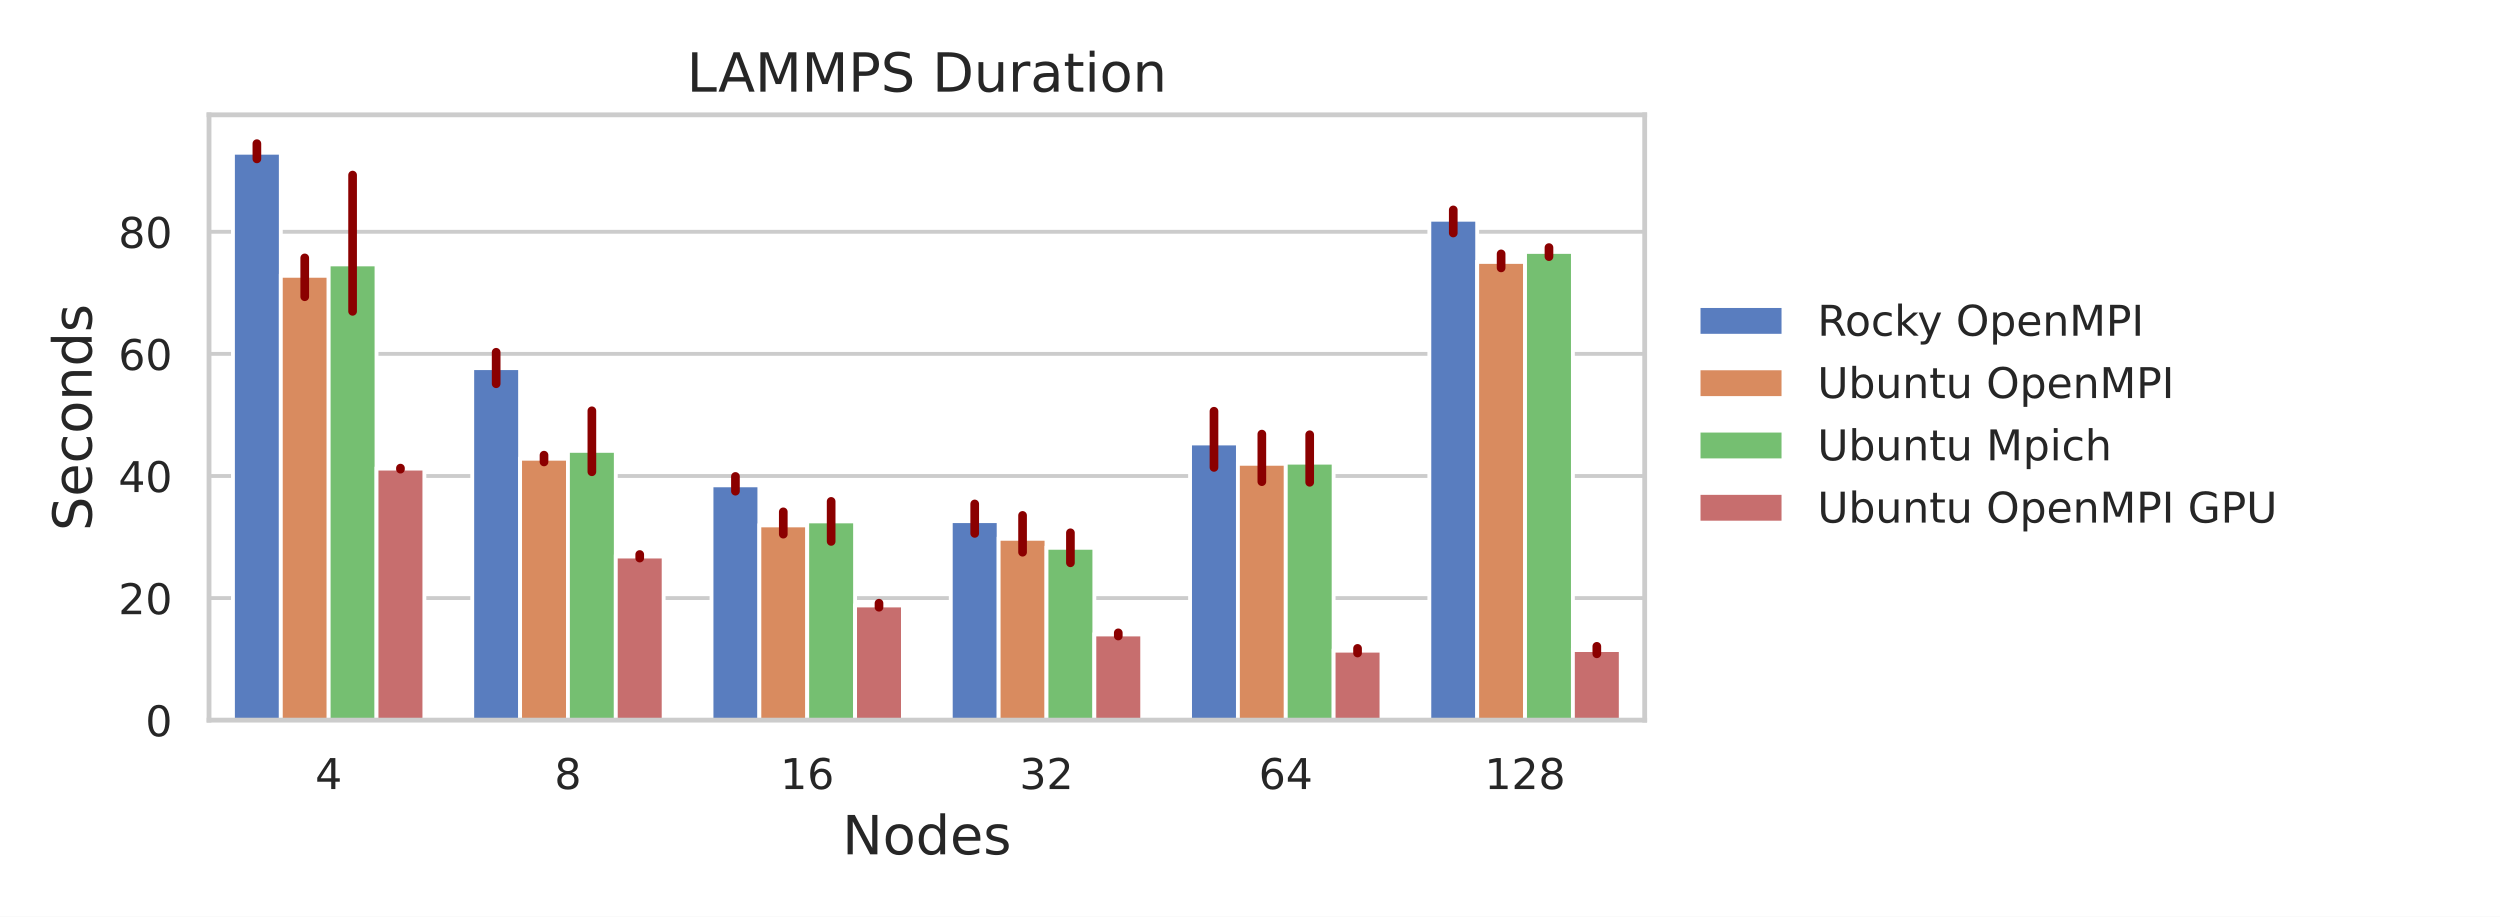
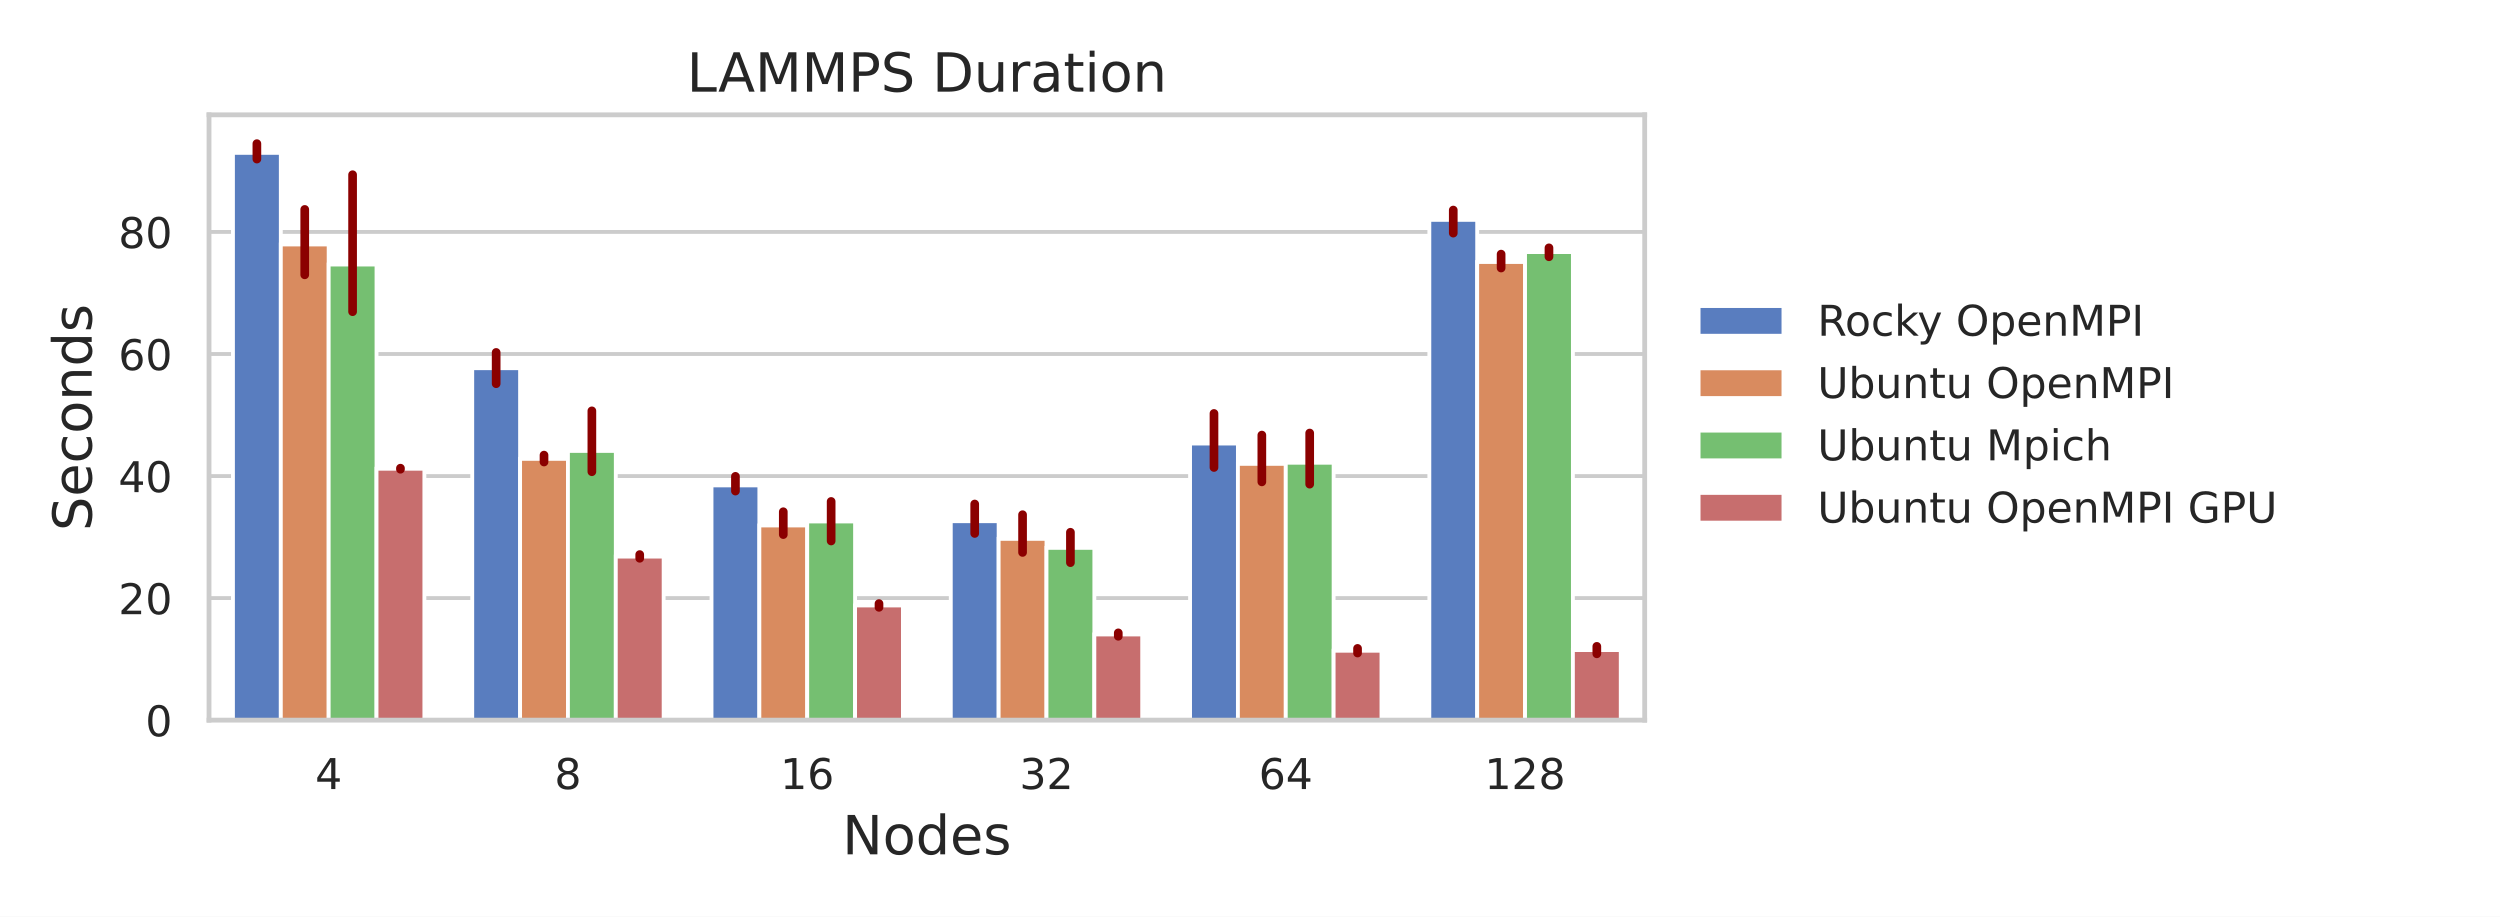
<svg xmlns="http://www.w3.org/2000/svg" xmlns:xlink="http://www.w3.org/1999/xlink" width="648pt" height="237.6pt" viewBox="0 0 648 237.6" version="1.1">
  <defs>
    <style type="text/css">*{stroke-linejoin: round; stroke-linecap: butt}</style>
  </defs>
  <g id="figure_1">
    <g id="patch_1">
      <path d="M 0 237.6  L 648 237.6  L 648 0  L 0 0  z " style="fill: #ffffff" />
    </g>
    <g id="axes_1">
      <g id="patch_2">
        <path d="M 54.18 186.66  L 426.301 186.66  L 426.301 29.76  L 54.18 29.76  z " style="fill: #ffffff" />
      </g>
      <g id="matplotlib.axis_1">
        <g id="xtick_1">
          <g id="text_1">
            <g style="fill: #262626" transform="translate(81.69073 204.5183) scale(0.11 -0.11)">
              <defs>
                <path id="DejaVuSans-34" d="M 2419 4116  L 825 1625  L 2419 1625  L 2419 4116  z M 2253 4666  L 3047 4666  L 3047 1625  L 3713 1625  L 3713 1100  L 3047 1100  L 3047 0  L 2419 0  L 2419 1100  L 313 1100  L 313 1709  L 2253 4666  z " transform="scale(0.015625)" />
              </defs>
              <use xlink:href="#DejaVuSans-34" />
            </g>
          </g>
        </g>
        <g id="xtick_2">
          <g id="text_2">
            <g style="fill: #262626" transform="translate(143.7109 204.5183) scale(0.11 -0.11)">
              <defs>
                <path id="DejaVuSans-38" d="M 2034 2216  Q 1584 2216 1326 1975  Q 1069 1734 1069 1313  Q 1069 891 1326 650  Q 1584 409 2034 409  Q 2484 409 2743 651  Q 3003 894 3003 1313  Q 3003 1734 2745 1975  Q 2488 2216 2034 2216  z M 1403 2484  Q 997 2584 770 2862  Q 544 3141 544 3541  Q 544 4100 942 4425  Q 1341 4750 2034 4750  Q 2731 4750 3128 4425  Q 3525 4100 3525 3541  Q 3525 3141 3298 2862  Q 3072 2584 2669 2484  Q 3125 2378 3379 2068  Q 3634 1759 3634 1313  Q 3634 634 3220 271  Q 2806 -91 2034 -91  Q 1263 -91 848 271  Q 434 634 434 1313  Q 434 1759 690 2068  Q 947 2378 1403 2484  z M 1172 3481  Q 1172 3119 1398 2916  Q 1625 2713 2034 2713  Q 2441 2713 2670 2916  Q 2900 3119 2900 3481  Q 2900 3844 2670 4047  Q 2441 4250 2034 4250  Q 1625 4250 1398 4047  Q 1172 3844 1172 3481  z " transform="scale(0.015625)" />
              </defs>
              <use xlink:href="#DejaVuSans-38" />
            </g>
          </g>
        </g>
        <g id="xtick_3">
          <g id="text_3">
            <g style="fill: #262626" transform="translate(202.2318 204.5183) scale(0.11 -0.11)">
              <defs>
                <path id="DejaVuSans-31" d="M 794 531  L 1825 531  L 1825 4091  L 703 3866  L 703 4441  L 1819 4666  L 2450 4666  L 2450 531  L 3481 531  L 3481 0  L 794 0  L 794 531  z " transform="scale(0.015625)" />
                <path id="DejaVuSans-36" d="M 2113 2584  Q 1688 2584 1439 2293  Q 1191 2003 1191 1497  Q 1191 994 1439 701  Q 1688 409 2113 409  Q 2538 409 2786 701  Q 3034 994 3034 1497  Q 3034 2003 2786 2293  Q 2538 2584 2113 2584  z M 3366 4563  L 3366 3988  Q 3128 4100 2886 4159  Q 2644 4219 2406 4219  Q 1781 4219 1451 3797  Q 1122 3375 1075 2522  Q 1259 2794 1537 2939  Q 1816 3084 2150 3084  Q 2853 3084 3261 2657  Q 3669 2231 3669 1497  Q 3669 778 3244 343  Q 2819 -91 2113 -91  Q 1303 -91 875 529  Q 447 1150 447 2328  Q 447 3434 972 4092  Q 1497 4750 2381 4750  Q 2619 4750 2861 4703  Q 3103 4656 3366 4563  z " transform="scale(0.015625)" />
              </defs>
              <use xlink:href="#DejaVuSans-31" />
              <use xlink:href="#DejaVuSans-36" x="63.623" />
            </g>
          </g>
        </g>
        <g id="xtick_4">
          <g id="text_4">
            <g style="fill: #262626" transform="translate(264.252 204.5183) scale(0.11 -0.11)">
              <defs>
                <path id="DejaVuSans-33" d="M 2597 2516  Q 3050 2419 3304 2112  Q 3559 1806 3559 1356  Q 3559 666 3084 287  Q 2609 -91 1734 -91  Q 1441 -91 1130 -33  Q 819 25 488 141  L 488 750  Q 750 597 1062 519  Q 1375 441 1716 441  Q 2309 441 2620 675  Q 2931 909 2931 1356  Q 2931 1769 2642 2001  Q 2353 2234 1838 2234  L 1294 2234  L 1294 2753  L 1863 2753  Q 2328 2753 2575 2939  Q 2822 3125 2822 3475  Q 2822 3834 2567 4026  Q 2313 4219 1838 4219  Q 1578 4219 1281 4162  Q 984 4106 628 3988  L 628 4550  Q 988 4650 1302 4700  Q 1616 4750 1894 4750  Q 2613 4750 3031 4423  Q 3450 4097 3450 3541  Q 3450 3153 3228 2886  Q 3006 2619 2597 2516  z " transform="scale(0.015625)" />
                <path id="DejaVuSans-32" d="M 1228 531  L 3431 531  L 3431 0  L 469 0  L 469 531  Q 828 903 1448 1529  Q 2069 2156 2228 2338  Q 2531 2678 2651 2914  Q 2772 3150 2772 3378  Q 2772 3750 2511 3984  Q 2250 4219 1831 4219  Q 1534 4219 1204 4116  Q 875 4013 500 3803  L 500 4441  Q 881 4594 1212 4672  Q 1544 4750 1819 4750  Q 2544 4750 2975 4387  Q 3406 4025 3406 3419  Q 3406 3131 3298 2873  Q 3191 2616 2906 2266  Q 2828 2175 2409 1742  Q 1991 1309 1228 531  z " transform="scale(0.015625)" />
              </defs>
              <use xlink:href="#DejaVuSans-33" />
              <use xlink:href="#DejaVuSans-32" x="63.623" />
            </g>
          </g>
        </g>
        <g id="xtick_5">
          <g id="text_5">
            <g style="fill: #262626" transform="translate(326.2722 204.5183) scale(0.11 -0.11)">
              <use xlink:href="#DejaVuSans-36" />
              <use xlink:href="#DejaVuSans-34" x="63.623" />
            </g>
          </g>
        </g>
        <g id="xtick_6">
          <g id="text_6">
            <g style="fill: #262626" transform="translate(384.793 204.5183) scale(0.11 -0.11)">
              <use xlink:href="#DejaVuSans-31" />
              <use xlink:href="#DejaVuSans-32" x="63.623" />
              <use xlink:href="#DejaVuSans-38" x="127.246" />
            </g>
          </g>
        </g>
        <g id="text_7">
          <g style="fill: #262626" transform="translate(218.3229 221.4437) scale(0.14 -0.14)">
            <defs>
              <path id="DejaVuSans-4e" d="M 628 4666  L 1478 4666  L 3547 763  L 3547 4666  L 4159 4666  L 4159 0  L 3309 0  L 1241 3903  L 1241 0  L 628 0  L 628 4666  z " transform="scale(0.015625)" />
              <path id="DejaVuSans-6f" d="M 1959 3097  Q 1497 3097 1228 2736  Q 959 2375 959 1747  Q 959 1119 1226 758  Q 1494 397 1959 397  Q 2419 397 2687 759  Q 2956 1122 2956 1747  Q 2956 2369 2687 2733  Q 2419 3097 1959 3097  z M 1959 3584  Q 2709 3584 3137 3096  Q 3566 2609 3566 1747  Q 3566 888 3137 398  Q 2709 -91 1959 -91  Q 1206 -91 779 398  Q 353 888 353 1747  Q 353 2609 779 3096  Q 1206 3584 1959 3584  z " transform="scale(0.015625)" />
              <path id="DejaVuSans-64" d="M 2906 2969  L 2906 4863  L 3481 4863  L 3481 0  L 2906 0  L 2906 525  Q 2725 213 2448 61  Q 2172 -91 1784 -91  Q 1150 -91 751 415  Q 353 922 353 1747  Q 353 2572 751 3078  Q 1150 3584 1784 3584  Q 2172 3584 2448 3432  Q 2725 3281 2906 2969  z M 947 1747  Q 947 1113 1208 752  Q 1469 391 1925 391  Q 2381 391 2643 752  Q 2906 1113 2906 1747  Q 2906 2381 2643 2742  Q 2381 3103 1925 3103  Q 1469 3103 1208 2742  Q 947 2381 947 1747  z " transform="scale(0.015625)" />
              <path id="DejaVuSans-65" d="M 3597 1894  L 3597 1613  L 953 1613  Q 991 1019 1311 708  Q 1631 397 2203 397  Q 2534 397 2845 478  Q 3156 559 3463 722  L 3463 178  Q 3153 47 2828 -22  Q 2503 -91 2169 -91  Q 1331 -91 842 396  Q 353 884 353 1716  Q 353 2575 817 3079  Q 1281 3584 2069 3584  Q 2775 3584 3186 3129  Q 3597 2675 3597 1894  z M 3022 2063  Q 3016 2534 2758 2815  Q 2500 3097 2075 3097  Q 1594 3097 1305 2825  Q 1016 2553 972 2059  L 3022 2063  z " transform="scale(0.015625)" />
              <path id="DejaVuSans-73" d="M 2834 3397  L 2834 2853  Q 2591 2978 2328 3040  Q 2066 3103 1784 3103  Q 1356 3103 1142 2972  Q 928 2841 928 2578  Q 928 2378 1081 2264  Q 1234 2150 1697 2047  L 1894 2003  Q 2506 1872 2764 1633  Q 3022 1394 3022 966  Q 3022 478 2636 193  Q 2250 -91 1575 -91  Q 1294 -91 989 -36  Q 684 19 347 128  L 347 722  Q 666 556 975 473  Q 1284 391 1588 391  Q 1994 391 2212 530  Q 2431 669 2431 922  Q 2431 1156 2273 1281  Q 2116 1406 1581 1522  L 1381 1569  Q 847 1681 609 1914  Q 372 2147 372 2553  Q 372 3047 722 3315  Q 1072 3584 1716 3584  Q 2034 3584 2315 3537  Q 2597 3491 2834 3397  z " transform="scale(0.015625)" />
            </defs>
            <use xlink:href="#DejaVuSans-4e" />
            <use xlink:href="#DejaVuSans-6f" x="74.805" />
            <use xlink:href="#DejaVuSans-64" x="135.986" />
            <use xlink:href="#DejaVuSans-65" x="199.463" />
            <use xlink:href="#DejaVuSans-73" x="260.986" />
          </g>
        </g>
      </g>
      <g id="matplotlib.axis_2">
        <g id="ytick_1">
          <g id="line2d_1">
-             <path d="M 54.18 186.66  L 426.301 186.66  " clip-path="url(#p7a25e8b8ae)" style="fill: none; stroke: #cccccc; stroke-linecap: round" />
+             <path d="M 54.18 186.66  L 426.301 186.66  " clip-path="url(#p675cee73eb)" style="fill: none; stroke: #cccccc; stroke-linecap: round" />
          </g>
          <g id="text_8">
            <g style="fill: #262626" transform="translate(37.68125 190.8391) scale(0.11 -0.11)">
              <defs>
                <path id="DejaVuSans-30" d="M 2034 4250  Q 1547 4250 1301 3770  Q 1056 3291 1056 2328  Q 1056 1369 1301 889  Q 1547 409 2034 409  Q 2525 409 2770 889  Q 3016 1369 3016 2328  Q 3016 3291 2770 3770  Q 2525 4250 2034 4250  z M 2034 4750  Q 2819 4750 3233 4129  Q 3647 3509 3647 2328  Q 3647 1150 3233 529  Q 2819 -91 2034 -91  Q 1250 -91 836 529  Q 422 1150 422 2328  Q 422 3509 836 4129  Q 1250 4750 2034 4750  z " transform="scale(0.015625)" />
              </defs>
              <use xlink:href="#DejaVuSans-30" />
            </g>
          </g>
        </g>
        <g id="ytick_2">
          <g id="line2d_2">
-             <path d="M 54.18 155.016  L 426.301 155.016  " clip-path="url(#p7a25e8b8ae)" style="fill: none; stroke: #cccccc; stroke-linecap: round" />
+             <path d="M 54.18 155.025  L 426.301 155.025  " clip-path="url(#p675cee73eb)" style="fill: none; stroke: #cccccc; stroke-linecap: round" />
          </g>
          <g id="text_9">
-             <g style="fill: #262626" transform="translate(30.6825 159.195) scale(0.11 -0.11)">
+             <g style="fill: #262626" transform="translate(30.6825 159.2038) scale(0.11 -0.11)">
              <use xlink:href="#DejaVuSans-32" />
              <use xlink:href="#DejaVuSans-30" x="63.623" />
            </g>
          </g>
        </g>
        <g id="ytick_3">
          <g id="line2d_3">
-             <path d="M 54.18 123.372  L 426.301 123.372  " clip-path="url(#p7a25e8b8ae)" style="fill: none; stroke: #cccccc; stroke-linecap: round" />
+             <path d="M 54.18 123.389  L 426.301 123.389  " clip-path="url(#p675cee73eb)" style="fill: none; stroke: #cccccc; stroke-linecap: round" />
          </g>
          <g id="text_10">
-             <g style="fill: #262626" transform="translate(30.6825 127.5509) scale(0.11 -0.11)">
+             <g style="fill: #262626" transform="translate(30.6825 127.5685) scale(0.11 -0.11)">
              <use xlink:href="#DejaVuSans-34" />
              <use xlink:href="#DejaVuSans-30" x="63.623" />
            </g>
          </g>
        </g>
        <g id="ytick_4">
          <g id="line2d_4">
-             <path d="M 54.18 91.728  L 426.301 91.728  " clip-path="url(#p7a25e8b8ae)" style="fill: none; stroke: #cccccc; stroke-linecap: round" />
+             <path d="M 54.18 91.754  L 426.301 91.754  " clip-path="url(#p675cee73eb)" style="fill: none; stroke: #cccccc; stroke-linecap: round" />
          </g>
          <g id="text_11">
-             <g style="fill: #262626" transform="translate(30.6825 95.90675) scale(0.11 -0.11)">
+             <g style="fill: #262626" transform="translate(30.6825 95.93321) scale(0.11 -0.11)">
              <use xlink:href="#DejaVuSans-36" />
              <use xlink:href="#DejaVuSans-30" x="63.623" />
            </g>
          </g>
        </g>
        <g id="ytick_5">
          <g id="line2d_5">
-             <path d="M 54.18 60.083  L 426.301 60.083  " clip-path="url(#p7a25e8b8ae)" style="fill: none; stroke: #cccccc; stroke-linecap: round" />
+             <path d="M 54.18 60.119  L 426.301 60.119  " clip-path="url(#p675cee73eb)" style="fill: none; stroke: #cccccc; stroke-linecap: round" />
          </g>
          <g id="text_12">
-             <g style="fill: #262626" transform="translate(30.6825 64.26262) scale(0.11 -0.11)">
+             <g style="fill: #262626" transform="translate(30.6825 64.2979) scale(0.11 -0.11)">
              <use xlink:href="#DejaVuSans-38" />
              <use xlink:href="#DejaVuSans-30" x="63.623" />
            </g>
          </g>
        </g>
        <g id="text_13">
          <g style="fill: #262626" transform="translate(23.77094 137.6198) rotate(-90) scale(0.14 -0.14)">
            <defs>
              <path id="DejaVuSans-53" d="M 3425 4513  L 3425 3897  Q 3066 4069 2747 4153  Q 2428 4238 2131 4238  Q 1616 4238 1336 4038  Q 1056 3838 1056 3469  Q 1056 3159 1242 3001  Q 1428 2844 1947 2747  L 2328 2669  Q 3034 2534 3370 2195  Q 3706 1856 3706 1288  Q 3706 609 3251 259  Q 2797 -91 1919 -91  Q 1588 -91 1214 -16  Q 841 59 441 206  L 441 856  Q 825 641 1194 531  Q 1563 422 1919 422  Q 2459 422 2753 634  Q 3047 847 3047 1241  Q 3047 1584 2836 1778  Q 2625 1972 2144 2069  L 1759 2144  Q 1053 2284 737 2584  Q 422 2884 422 3419  Q 422 4038 858 4394  Q 1294 4750 2059 4750  Q 2388 4750 2728 4690  Q 3069 4631 3425 4513  z " transform="scale(0.015625)" />
              <path id="DejaVuSans-63" d="M 3122 3366  L 3122 2828  Q 2878 2963 2633 3030  Q 2388 3097 2138 3097  Q 1578 3097 1268 2742  Q 959 2388 959 1747  Q 959 1106 1268 751  Q 1578 397 2138 397  Q 2388 397 2633 464  Q 2878 531 3122 666  L 3122 134  Q 2881 22 2623 -34  Q 2366 -91 2075 -91  Q 1284 -91 818 406  Q 353 903 353 1747  Q 353 2603 823 3093  Q 1294 3584 2113 3584  Q 2378 3584 2631 3529  Q 2884 3475 3122 3366  z " transform="scale(0.015625)" />
              <path id="DejaVuSans-6e" d="M 3513 2113  L 3513 0  L 2938 0  L 2938 2094  Q 2938 2591 2744 2837  Q 2550 3084 2163 3084  Q 1697 3084 1428 2787  Q 1159 2491 1159 1978  L 1159 0  L 581 0  L 581 3500  L 1159 3500  L 1159 2956  Q 1366 3272 1645 3428  Q 1925 3584 2291 3584  Q 2894 3584 3203 3211  Q 3513 2838 3513 2113  z " transform="scale(0.015625)" />
            </defs>
            <use xlink:href="#DejaVuSans-53" />
            <use xlink:href="#DejaVuSans-65" x="63.477" />
            <use xlink:href="#DejaVuSans-63" x="125" />
            <use xlink:href="#DejaVuSans-6f" x="179.98" />
            <use xlink:href="#DejaVuSans-6e" x="241.162" />
            <use xlink:href="#DejaVuSans-64" x="304.541" />
            <use xlink:href="#DejaVuSans-73" x="368.018" />
          </g>
        </g>
      </g>
      <g id="patch_3">
-         <path d="M 60.382 186.66  L 72.786 186.66  L 72.786 39.591  L 60.382 39.591  z " clip-path="url(#p7a25e8b8ae)" style="fill: #597dbf; stroke: #ffffff; stroke-linejoin: miter" />
+         <path d="M 60.382 186.66  L 72.786 186.66  L 72.786 39.632  L 60.382 39.632  z " clip-path="url(#p675cee73eb)" style="fill: #597dbf; stroke: #ffffff; stroke-linejoin: miter" />
      </g>
      <g id="patch_4">
-         <path d="M 122.402 186.66  L 134.806 186.66  L 134.806 95.413  L 122.402 95.413  z " clip-path="url(#p7a25e8b8ae)" style="fill: #597dbf; stroke: #ffffff; stroke-linejoin: miter" />
+         <path d="M 122.402 186.66  L 134.806 186.66  L 134.806 95.439  L 122.402 95.439  z " clip-path="url(#p675cee73eb)" style="fill: #597dbf; stroke: #ffffff; stroke-linejoin: miter" />
      </g>
      <g id="patch_5">
-         <path d="M 184.422 186.66  L 196.826 186.66  L 196.826 125.793  L 184.422 125.793  z " clip-path="url(#p7a25e8b8ae)" style="fill: #597dbf; stroke: #ffffff; stroke-linejoin: miter" />
+         <path d="M 184.422 186.66  L 196.826 186.66  L 196.826 125.81  L 184.422 125.81  z " clip-path="url(#p675cee73eb)" style="fill: #597dbf; stroke: #ffffff; stroke-linejoin: miter" />
      </g>
      <g id="patch_6">
-         <path d="M 246.443 186.66  L 258.847 186.66  L 258.847 135.083  L 246.443 135.083  z " clip-path="url(#p7a25e8b8ae)" style="fill: #597dbf; stroke: #ffffff; stroke-linejoin: miter" />
+         <path d="M 246.443 186.66  L 258.847 186.66  L 258.847 135.097  L 246.443 135.097  z " clip-path="url(#p675cee73eb)" style="fill: #597dbf; stroke: #ffffff; stroke-linejoin: miter" />
      </g>
      <g id="patch_7">
-         <path d="M 308.463 186.66  L 320.867 186.66  L 320.867 114.948  L 308.463 114.948  z " clip-path="url(#p7a25e8b8ae)" style="fill: #597dbf; stroke: #ffffff; stroke-linejoin: miter" />
+         <path d="M 308.463 186.66  L 320.867 186.66  L 320.867 114.968  L 308.463 114.968  z " clip-path="url(#p675cee73eb)" style="fill: #597dbf; stroke: #ffffff; stroke-linejoin: miter" />
      </g>
      <g id="patch_8">
-         <path d="M 370.483 186.66  L 382.887 186.66  L 382.887 56.956  L 370.483 56.956  z " clip-path="url(#p7a25e8b8ae)" style="fill: #597dbf; stroke: #ffffff; stroke-linejoin: miter" />
+         <path d="M 370.483 186.66  L 382.887 186.66  L 382.887 56.993  L 370.483 56.993  z " clip-path="url(#p675cee73eb)" style="fill: #597dbf; stroke: #ffffff; stroke-linejoin: miter" />
      </g>
      <g id="patch_9">
-         <path d="M 72.786 186.66  L 85.19 186.66  L 85.19 71.497  L 72.786 71.497  z " clip-path="url(#p7a25e8b8ae)" style="fill: #d98b5f; stroke: #ffffff; stroke-linejoin: miter" />
+         <path d="M 72.786 186.66  L 85.19 186.66  L 85.19 63.366  L 72.786 63.366  z " clip-path="url(#p675cee73eb)" style="fill: #d98b5f; stroke: #ffffff; stroke-linejoin: miter" />
      </g>
      <g id="patch_10">
-         <path d="M 134.806 186.66  L 147.21 186.66  L 147.21 118.912  L 134.806 118.912  z " clip-path="url(#p7a25e8b8ae)" style="fill: #d98b5f; stroke: #ffffff; stroke-linejoin: miter" />
+         <path d="M 134.806 186.66  L 147.21 186.66  L 147.21 118.931  L 134.806 118.931  z " clip-path="url(#p675cee73eb)" style="fill: #d98b5f; stroke: #ffffff; stroke-linejoin: miter" />
      </g>
      <g id="patch_11">
-         <path d="M 196.826 186.66  L 209.231 186.66  L 209.231 136.183  L 196.826 136.183  z " clip-path="url(#p7a25e8b8ae)" style="fill: #d98b5f; stroke: #ffffff; stroke-linejoin: miter" />
+         <path d="M 196.826 186.66  L 209.231 186.66  L 209.231 136.198  L 196.826 136.198  z " clip-path="url(#p675cee73eb)" style="fill: #d98b5f; stroke: #ffffff; stroke-linejoin: miter" />
      </g>
      <g id="patch_12">
-         <path d="M 258.847 186.66  L 271.251 186.66  L 271.251 139.658  L 258.847 139.658  z " clip-path="url(#p7a25e8b8ae)" style="fill: #d98b5f; stroke: #ffffff; stroke-linejoin: miter" />
+         <path d="M 258.847 186.66  L 271.251 186.66  L 271.251 139.671  L 258.847 139.671  z " clip-path="url(#p675cee73eb)" style="fill: #d98b5f; stroke: #ffffff; stroke-linejoin: miter" />
      </g>
      <g id="patch_13">
-         <path d="M 320.867 186.66  L 333.271 186.66  L 333.271 120.214  L 320.867 120.214  z " clip-path="url(#p7a25e8b8ae)" style="fill: #d98b5f; stroke: #ffffff; stroke-linejoin: miter" />
+         <path d="M 320.867 186.66  L 333.271 186.66  L 333.271 120.233  L 320.867 120.233  z " clip-path="url(#p675cee73eb)" style="fill: #d98b5f; stroke: #ffffff; stroke-linejoin: miter" />
      </g>
      <g id="patch_14">
-         <path d="M 382.887 186.66  L 395.291 186.66  L 395.291 67.887  L 382.887 67.887  z " clip-path="url(#p7a25e8b8ae)" style="fill: #d98b5f; stroke: #ffffff; stroke-linejoin: miter" />
+         <path d="M 382.887 186.66  L 395.291 186.66  L 395.291 67.92  L 382.887 67.92  z " clip-path="url(#p675cee73eb)" style="fill: #d98b5f; stroke: #ffffff; stroke-linejoin: miter" />
      </g>
      <g id="patch_15">
-         <path d="M 85.19 186.66  L 97.594 186.66  L 97.594 68.528  L 85.19 68.528  z " clip-path="url(#p7a25e8b8ae)" style="fill: #75bf71; stroke: #ffffff; stroke-linejoin: miter" />
+         <path d="M 85.19 186.66  L 97.594 186.66  L 97.594 68.561  L 85.19 68.561  z " clip-path="url(#p675cee73eb)" style="fill: #75bf71; stroke: #ffffff; stroke-linejoin: miter" />
      </g>
      <g id="patch_16">
-         <path d="M 147.21 186.66  L 159.614 186.66  L 159.614 116.858  L 147.21 116.858  z " clip-path="url(#p7a25e8b8ae)" style="fill: #75bf71; stroke: #ffffff; stroke-linejoin: miter" />
+         <path d="M 147.21 186.66  L 159.614 186.66  L 159.614 116.878  L 147.21 116.878  z " clip-path="url(#p675cee73eb)" style="fill: #75bf71; stroke: #ffffff; stroke-linejoin: miter" />
      </g>
      <g id="patch_17">
-         <path d="M 209.231 186.66  L 221.635 186.66  L 221.635 135.15  L 209.231 135.15  z " clip-path="url(#p7a25e8b8ae)" style="fill: #75bf71; stroke: #ffffff; stroke-linejoin: miter" />
+         <path d="M 209.231 186.66  L 221.635 186.66  L 221.635 135.164  L 209.231 135.164  z " clip-path="url(#p675cee73eb)" style="fill: #75bf71; stroke: #ffffff; stroke-linejoin: miter" />
      </g>
      <g id="patch_18">
-         <path d="M 271.251 186.66  L 283.655 186.66  L 283.655 141.989  L 271.251 141.989  z " clip-path="url(#p7a25e8b8ae)" style="fill: #75bf71; stroke: #ffffff; stroke-linejoin: miter" />
+         <path d="M 271.251 186.66  L 283.655 186.66  L 283.655 142.002  L 271.251 142.002  z " clip-path="url(#p675cee73eb)" style="fill: #75bf71; stroke: #ffffff; stroke-linejoin: miter" />
      </g>
      <g id="patch_19">
-         <path d="M 333.271 186.66  L 345.675 186.66  L 345.675 119.928  L 333.271 119.928  z " clip-path="url(#p7a25e8b8ae)" style="fill: #75bf71; stroke: #ffffff; stroke-linejoin: miter" />
+         <path d="M 333.271 186.66  L 345.675 186.66  L 345.675 119.947  L 333.271 119.947  z " clip-path="url(#p675cee73eb)" style="fill: #75bf71; stroke: #ffffff; stroke-linejoin: miter" />
      </g>
      <g id="patch_20">
-         <path d="M 395.291 186.66  L 407.695 186.66  L 407.695 65.304  L 395.291 65.304  z " clip-path="url(#p7a25e8b8ae)" style="fill: #75bf71; stroke: #ffffff; stroke-linejoin: miter" />
+         <path d="M 395.291 186.66  L 407.695 186.66  L 407.695 65.337  L 395.291 65.337  z " clip-path="url(#p675cee73eb)" style="fill: #75bf71; stroke: #ffffff; stroke-linejoin: miter" />
      </g>
      <g id="patch_21">
-         <path d="M 97.594 186.66  L 109.998 186.66  L 109.998 121.471  L 97.594 121.471  z " clip-path="url(#p7a25e8b8ae)" style="fill: #c76e6e; stroke: #ffffff; stroke-linejoin: miter" />
+         <path d="M 97.594 186.66  L 109.998 186.66  L 109.998 121.49  L 97.594 121.49  z " clip-path="url(#p675cee73eb)" style="fill: #c76e6e; stroke: #ffffff; stroke-linejoin: miter" />
      </g>
      <g id="patch_22">
-         <path d="M 159.614 186.66  L 172.018 186.66  L 172.018 144.256  L 159.614 144.256  z " clip-path="url(#p7a25e8b8ae)" style="fill: #c76e6e; stroke: #ffffff; stroke-linejoin: miter" />
+         <path d="M 159.614 186.66  L 172.018 186.66  L 172.018 144.268  L 159.614 144.268  z " clip-path="url(#p675cee73eb)" style="fill: #c76e6e; stroke: #ffffff; stroke-linejoin: miter" />
      </g>
      <g id="patch_23">
-         <path d="M 221.635 186.66  L 234.039 186.66  L 234.039 156.932  L 221.635 156.932  z " clip-path="url(#p7a25e8b8ae)" style="fill: #c76e6e; stroke: #ffffff; stroke-linejoin: miter" />
+         <path d="M 221.635 186.66  L 234.039 186.66  L 234.039 156.941  L 221.635 156.941  z " clip-path="url(#p675cee73eb)" style="fill: #c76e6e; stroke: #ffffff; stroke-linejoin: miter" />
      </g>
      <g id="patch_24">
-         <path d="M 283.655 186.66  L 296.059 186.66  L 296.059 164.446  L 283.655 164.446  z " clip-path="url(#p7a25e8b8ae)" style="fill: #c76e6e; stroke: #ffffff; stroke-linejoin: miter" />
+         <path d="M 283.655 186.66  L 296.059 186.66  L 296.059 164.452  L 283.655 164.452  z " clip-path="url(#p675cee73eb)" style="fill: #c76e6e; stroke: #ffffff; stroke-linejoin: miter" />
      </g>
      <g id="patch_25">
-         <path d="M 345.675 186.66  L 358.079 186.66  L 358.079 168.662  L 345.675 168.662  z " clip-path="url(#p7a25e8b8ae)" style="fill: #c76e6e; stroke: #ffffff; stroke-linejoin: miter" />
+         <path d="M 345.675 186.66  L 358.079 186.66  L 358.079 168.667  L 345.675 168.667  z " clip-path="url(#p675cee73eb)" style="fill: #c76e6e; stroke: #ffffff; stroke-linejoin: miter" />
      </g>
      <g id="patch_26">
-         <path d="M 407.695 186.66  L 420.099 186.66  L 420.099 168.496  L 407.695 168.496  z " clip-path="url(#p7a25e8b8ae)" style="fill: #c76e6e; stroke: #ffffff; stroke-linejoin: miter" />
+         <path d="M 407.695 186.66  L 420.099 186.66  L 420.099 168.501  L 407.695 168.501  z " clip-path="url(#p675cee73eb)" style="fill: #c76e6e; stroke: #ffffff; stroke-linejoin: miter" />
      </g>
      <g id="patch_27">
-         <path d="M 85.19 186.66  L 85.19 186.66  L 85.19 186.66  L 85.19 186.66  z " clip-path="url(#p7a25e8b8ae)" style="fill: #597dbf; stroke: #ffffff; stroke-linejoin: miter" />
+         <path d="M 85.19 186.66  L 85.19 186.66  L 85.19 186.66  L 85.19 186.66  z " clip-path="url(#p675cee73eb)" style="fill: #597dbf; stroke: #ffffff; stroke-linejoin: miter" />
      </g>
      <g id="patch_28">
-         <path d="M 85.19 186.66  L 85.19 186.66  L 85.19 186.66  L 85.19 186.66  z " clip-path="url(#p7a25e8b8ae)" style="fill: #d98b5f; stroke: #ffffff; stroke-linejoin: miter" />
+         <path d="M 85.19 186.66  L 85.19 186.66  L 85.19 186.66  L 85.19 186.66  z " clip-path="url(#p675cee73eb)" style="fill: #d98b5f; stroke: #ffffff; stroke-linejoin: miter" />
      </g>
      <g id="patch_29">
-         <path d="M 85.19 186.66  L 85.19 186.66  L 85.19 186.66  L 85.19 186.66  z " clip-path="url(#p7a25e8b8ae)" style="fill: #75bf71; stroke: #ffffff; stroke-linejoin: miter" />
+         <path d="M 85.19 186.66  L 85.19 186.66  L 85.19 186.66  L 85.19 186.66  z " clip-path="url(#p675cee73eb)" style="fill: #75bf71; stroke: #ffffff; stroke-linejoin: miter" />
      </g>
      <g id="patch_30">
-         <path d="M 85.19 186.66  L 85.19 186.66  L 85.19 186.66  L 85.19 186.66  z " clip-path="url(#p7a25e8b8ae)" style="fill: #c76e6e; stroke: #ffffff; stroke-linejoin: miter" />
+         <path d="M 85.19 186.66  L 85.19 186.66  L 85.19 186.66  L 85.19 186.66  z " clip-path="url(#p675cee73eb)" style="fill: #c76e6e; stroke: #ffffff; stroke-linejoin: miter" />
      </g>
      <g id="line2d_6">
-         <path d="M 66.584 41.184  L 66.584 37.231  " clip-path="url(#p7a25e8b8ae)" style="fill: none; stroke: #8b0000; stroke-width: 2.25; stroke-linecap: round" />
+         <path d="M 66.584 41.234  L 66.584 37.231  " clip-path="url(#p675cee73eb)" style="fill: none; stroke: #8b0000; stroke-width: 2.25; stroke-linecap: round" />
      </g>
      <g id="line2d_7">
-         <path d="M 128.604 99.467  L 128.604 91.305  " clip-path="url(#p7a25e8b8ae)" style="fill: none; stroke: #8b0000; stroke-width: 2.25; stroke-linecap: round" />
+         <path d="M 128.604 99.457  L 128.604 91.349  " clip-path="url(#p675cee73eb)" style="fill: none; stroke: #8b0000; stroke-width: 2.25; stroke-linecap: round" />
      </g>
      <g id="line2d_8">
-         <path d="M 190.624 127.316  L 190.624 123.492  " clip-path="url(#p7a25e8b8ae)" style="fill: none; stroke: #8b0000; stroke-width: 2.25; stroke-linecap: round" />
+         <path d="M 190.624 127.285  L 190.624 123.469  " clip-path="url(#p675cee73eb)" style="fill: none; stroke: #8b0000; stroke-width: 2.25; stroke-linecap: round" />
      </g>
      <g id="line2d_9">
-         <path d="M 252.645 138.258  L 252.645 130.623  " clip-path="url(#p7a25e8b8ae)" style="fill: none; stroke: #8b0000; stroke-width: 2.25; stroke-linecap: round" />
+         <path d="M 252.645 138.272  L 252.645 130.639  " clip-path="url(#p675cee73eb)" style="fill: none; stroke: #8b0000; stroke-width: 2.25; stroke-linecap: round" />
      </g>
      <g id="line2d_10">
-         <path d="M 314.665 121.152  L 314.665 106.59  " clip-path="url(#p7a25e8b8ae)" style="fill: none; stroke: #8b0000; stroke-width: 2.25; stroke-linecap: round" />
+         <path d="M 314.665 121.17  L 314.665 107.168  " clip-path="url(#p675cee73eb)" style="fill: none; stroke: #8b0000; stroke-width: 2.25; stroke-linecap: round" />
      </g>
      <g id="line2d_11">
-         <path d="M 376.685 60.395  L 376.685 54.408  " clip-path="url(#p7a25e8b8ae)" style="fill: none; stroke: #8b0000; stroke-width: 2.25; stroke-linecap: round" />
+         <path d="M 376.685 60.425  L 376.685 54.445  " clip-path="url(#p675cee73eb)" style="fill: none; stroke: #8b0000; stroke-width: 2.25; stroke-linecap: round" />
      </g>
      <g id="line2d_12">
-         <path d="M 78.988 76.914  L 78.988 66.845  " clip-path="url(#p7a25e8b8ae)" style="fill: none; stroke: #8b0000; stroke-width: 2.25; stroke-linecap: round" />
+         <path d="M 78.988 71.231  L 78.988 54.281  " clip-path="url(#p675cee73eb)" style="fill: none; stroke: #8b0000; stroke-width: 2.25; stroke-linecap: round" />
      </g>
      <g id="line2d_13">
-         <path d="M 141.008 119.734  L 141.008 117.977  " clip-path="url(#p7a25e8b8ae)" style="fill: none; stroke: #8b0000; stroke-width: 2.25; stroke-linecap: round" />
+         <path d="M 141.008 119.753  L 141.008 117.965  " clip-path="url(#p675cee73eb)" style="fill: none; stroke: #8b0000; stroke-width: 2.25; stroke-linecap: round" />
      </g>
      <g id="line2d_14">
-         <path d="M 203.028 138.457  L 203.028 132.666  " clip-path="url(#p7a25e8b8ae)" style="fill: none; stroke: #8b0000; stroke-width: 2.25; stroke-linecap: round" />
+         <path d="M 203.028 138.565  L 203.028 132.643  " clip-path="url(#p675cee73eb)" style="fill: none; stroke: #8b0000; stroke-width: 2.25; stroke-linecap: round" />
      </g>
      <g id="line2d_15">
-         <path d="M 265.049 143.134  L 265.049 133.594  " clip-path="url(#p7a25e8b8ae)" style="fill: none; stroke: #8b0000; stroke-width: 2.25; stroke-linecap: round" />
+         <path d="M 265.049 143.193  L 265.049 133.409  " clip-path="url(#p675cee73eb)" style="fill: none; stroke: #8b0000; stroke-width: 2.25; stroke-linecap: round" />
      </g>
      <g id="line2d_16">
-         <path d="M 327.069 124.845  L 327.069 112.518  " clip-path="url(#p7a25e8b8ae)" style="fill: none; stroke: #8b0000; stroke-width: 2.25; stroke-linecap: round" />
+         <path d="M 327.069 124.899  L 327.069 112.773  " clip-path="url(#p675cee73eb)" style="fill: none; stroke: #8b0000; stroke-width: 2.25; stroke-linecap: round" />
      </g>
      <g id="line2d_17">
-         <path d="M 389.089 69.442  L 389.089 65.803  " clip-path="url(#p7a25e8b8ae)" style="fill: none; stroke: #8b0000; stroke-width: 2.25; stroke-linecap: round" />
+         <path d="M 389.089 69.474  L 389.089 65.868  " clip-path="url(#p675cee73eb)" style="fill: none; stroke: #8b0000; stroke-width: 2.25; stroke-linecap: round" />
      </g>
      <g id="line2d_18">
-         <path d="M 91.392 80.7  L 91.392 45.378  " clip-path="url(#p7a25e8b8ae)" style="fill: none; stroke: #8b0000; stroke-width: 2.25; stroke-linecap: round" />
+         <path d="M 91.392 80.79  L 91.392 45.286  " clip-path="url(#p675cee73eb)" style="fill: none; stroke: #8b0000; stroke-width: 2.25; stroke-linecap: round" />
      </g>
      <g id="line2d_19">
-         <path d="M 153.412 122.286  L 153.412 106.477  " clip-path="url(#p7a25e8b8ae)" style="fill: none; stroke: #8b0000; stroke-width: 2.25; stroke-linecap: round" />
+         <path d="M 153.412 122.269  L 153.412 106.493  " clip-path="url(#p675cee73eb)" style="fill: none; stroke: #8b0000; stroke-width: 2.25; stroke-linecap: round" />
      </g>
      <g id="line2d_20">
-         <path d="M 215.433 140.34  L 215.433 129.959  " clip-path="url(#p7a25e8b8ae)" style="fill: none; stroke: #8b0000; stroke-width: 2.25; stroke-linecap: round" />
+         <path d="M 215.433 140.223  L 215.433 129.975  " clip-path="url(#p675cee73eb)" style="fill: none; stroke: #8b0000; stroke-width: 2.25; stroke-linecap: round" />
      </g>
      <g id="line2d_21">
-         <path d="M 277.453 145.878  L 277.453 138.098  " clip-path="url(#p7a25e8b8ae)" style="fill: none; stroke: #8b0000; stroke-width: 2.25; stroke-linecap: round" />
+         <path d="M 277.453 145.838  L 277.453 137.963  " clip-path="url(#p675cee73eb)" style="fill: none; stroke: #8b0000; stroke-width: 2.25; stroke-linecap: round" />
      </g>
      <g id="line2d_22">
-         <path d="M 339.473 125.014  L 339.473 112.683  " clip-path="url(#p7a25e8b8ae)" style="fill: none; stroke: #8b0000; stroke-width: 2.25; stroke-linecap: round" />
+         <path d="M 339.473 125.497  L 339.473 112.241  " clip-path="url(#p675cee73eb)" style="fill: none; stroke: #8b0000; stroke-width: 2.25; stroke-linecap: round" />
      </g>
      <g id="line2d_23">
-         <path d="M 401.493 66.519  L 401.493 64.169  " clip-path="url(#p7a25e8b8ae)" style="fill: none; stroke: #8b0000; stroke-width: 2.25; stroke-linecap: round" />
+         <path d="M 401.493 66.553  L 401.493 64.239  " clip-path="url(#p675cee73eb)" style="fill: none; stroke: #8b0000; stroke-width: 2.25; stroke-linecap: round" />
      </g>
      <g id="line2d_24">
-         <path d="M 103.796 121.61  L 103.796 121.333  " clip-path="url(#p7a25e8b8ae)" style="fill: none; stroke: #8b0000; stroke-width: 2.25; stroke-linecap: round" />
+         <path d="M 103.796 121.628  L 103.796 121.351  " clip-path="url(#p675cee73eb)" style="fill: none; stroke: #8b0000; stroke-width: 2.25; stroke-linecap: round" />
      </g>
      <g id="line2d_25">
-         <path d="M 165.816 144.653  L 165.816 143.722  " clip-path="url(#p7a25e8b8ae)" style="fill: none; stroke: #8b0000; stroke-width: 2.25; stroke-linecap: round" />
+         <path d="M 165.816 144.709  L 165.816 143.742  " clip-path="url(#p675cee73eb)" style="fill: none; stroke: #8b0000; stroke-width: 2.25; stroke-linecap: round" />
      </g>
      <g id="line2d_26">
-         <path d="M 227.837 157.396  L 227.837 156.351  " clip-path="url(#p7a25e8b8ae)" style="fill: none; stroke: #8b0000; stroke-width: 2.25; stroke-linecap: round" />
+         <path d="M 227.837 157.419  L 227.837 156.447  " clip-path="url(#p675cee73eb)" style="fill: none; stroke: #8b0000; stroke-width: 2.25; stroke-linecap: round" />
      </g>
      <g id="line2d_27">
-         <path d="M 289.857 164.857  L 289.857 164.029  " clip-path="url(#p7a25e8b8ae)" style="fill: none; stroke: #8b0000; stroke-width: 2.25; stroke-linecap: round" />
+         <path d="M 289.857 164.92  L 289.857 164.037  " clip-path="url(#p675cee73eb)" style="fill: none; stroke: #8b0000; stroke-width: 2.25; stroke-linecap: round" />
      </g>
      <g id="line2d_28">
-         <path d="M 351.877 169.262  L 351.877 168.062  " clip-path="url(#p7a25e8b8ae)" style="fill: none; stroke: #8b0000; stroke-width: 2.25; stroke-linecap: round" />
+         <path d="M 351.877 169.267  L 351.877 168.067  " clip-path="url(#p675cee73eb)" style="fill: none; stroke: #8b0000; stroke-width: 2.25; stroke-linecap: round" />
      </g>
      <g id="line2d_29">
-         <path d="M 413.897 169.463  L 413.897 167.529  " clip-path="url(#p7a25e8b8ae)" style="fill: none; stroke: #8b0000; stroke-width: 2.25; stroke-linecap: round" />
+         <path d="M 413.897 169.467  L 413.897 167.534  " clip-path="url(#p675cee73eb)" style="fill: none; stroke: #8b0000; stroke-width: 2.25; stroke-linecap: round" />
      </g>
      <g id="patch_31">
        <path d="M 54.18 186.66  L 54.18 29.76  " style="fill: none; stroke: #cccccc; stroke-width: 1.25; stroke-linejoin: miter; stroke-linecap: square" />
      </g>
      <g id="patch_32">
        <path d="M 426.301 186.66  L 426.301 29.76  " style="fill: none; stroke: #cccccc; stroke-width: 1.25; stroke-linejoin: miter; stroke-linecap: square" />
      </g>
      <g id="patch_33">
        <path d="M 54.18 186.66  L 426.301 186.66  " style="fill: none; stroke: #cccccc; stroke-width: 1.25; stroke-linejoin: miter; stroke-linecap: square" />
      </g>
      <g id="patch_34">
        <path d="M 54.18 29.76  L 426.301 29.76  " style="fill: none; stroke: #cccccc; stroke-width: 1.25; stroke-linejoin: miter; stroke-linecap: square" />
      </g>
      <g id="text_14">
        <g style="fill: #262626" transform="translate(178.0237 23.76) scale(0.14 -0.14)">
          <defs>
            <path id="DejaVuSans-4c" d="M 628 4666  L 1259 4666  L 1259 531  L 3531 531  L 3531 0  L 628 0  L 628 4666  z " transform="scale(0.015625)" />
            <path id="DejaVuSans-41" d="M 2188 4044  L 1331 1722  L 3047 1722  L 2188 4044  z M 1831 4666  L 2547 4666  L 4325 0  L 3669 0  L 3244 1197  L 1141 1197  L 716 0  L 50 0  L 1831 4666  z " transform="scale(0.015625)" />
            <path id="DejaVuSans-4d" d="M 628 4666  L 1569 4666  L 2759 1491  L 3956 4666  L 4897 4666  L 4897 0  L 4281 0  L 4281 4097  L 3078 897  L 2444 897  L 1241 4097  L 1241 0  L 628 0  L 628 4666  z " transform="scale(0.015625)" />
            <path id="DejaVuSans-50" d="M 1259 4147  L 1259 2394  L 2053 2394  Q 2494 2394 2734 2622  Q 2975 2850 2975 3272  Q 2975 3691 2734 3919  Q 2494 4147 2053 4147  L 1259 4147  z M 628 4666  L 2053 4666  Q 2838 4666 3239 4311  Q 3641 3956 3641 3272  Q 3641 2581 3239 2228  Q 2838 1875 2053 1875  L 1259 1875  L 1259 0  L 628 0  L 628 4666  z " transform="scale(0.015625)" />
            <path id="DejaVuSans-20" transform="scale(0.015625)" />
            <path id="DejaVuSans-44" d="M 1259 4147  L 1259 519  L 2022 519  Q 2988 519 3436 956  Q 3884 1394 3884 2338  Q 3884 3275 3436 3711  Q 2988 4147 2022 4147  L 1259 4147  z M 628 4666  L 1925 4666  Q 3281 4666 3915 4102  Q 4550 3538 4550 2338  Q 4550 1131 3912 565  Q 3275 0 1925 0  L 628 0  L 628 4666  z " transform="scale(0.015625)" />
            <path id="DejaVuSans-75" d="M 544 1381  L 544 3500  L 1119 3500  L 1119 1403  Q 1119 906 1312 657  Q 1506 409 1894 409  Q 2359 409 2629 706  Q 2900 1003 2900 1516  L 2900 3500  L 3475 3500  L 3475 0  L 2900 0  L 2900 538  Q 2691 219 2414 64  Q 2138 -91 1772 -91  Q 1169 -91 856 284  Q 544 659 544 1381  z M 1991 3584  L 1991 3584  z " transform="scale(0.015625)" />
            <path id="DejaVuSans-72" d="M 2631 2963  Q 2534 3019 2420 3045  Q 2306 3072 2169 3072  Q 1681 3072 1420 2755  Q 1159 2438 1159 1844  L 1159 0  L 581 0  L 581 3500  L 1159 3500  L 1159 2956  Q 1341 3275 1631 3429  Q 1922 3584 2338 3584  Q 2397 3584 2469 3576  Q 2541 3569 2628 3553  L 2631 2963  z " transform="scale(0.015625)" />
            <path id="DejaVuSans-61" d="M 2194 1759  Q 1497 1759 1228 1600  Q 959 1441 959 1056  Q 959 750 1161 570  Q 1363 391 1709 391  Q 2188 391 2477 730  Q 2766 1069 2766 1631  L 2766 1759  L 2194 1759  z M 3341 1997  L 3341 0  L 2766 0  L 2766 531  Q 2569 213 2275 61  Q 1981 -91 1556 -91  Q 1019 -91 701 211  Q 384 513 384 1019  Q 384 1609 779 1909  Q 1175 2209 1959 2209  L 2766 2209  L 2766 2266  Q 2766 2663 2505 2880  Q 2244 3097 1772 3097  Q 1472 3097 1187 3025  Q 903 2953 641 2809  L 641 3341  Q 956 3463 1253 3523  Q 1550 3584 1831 3584  Q 2591 3584 2966 3190  Q 3341 2797 3341 1997  z " transform="scale(0.015625)" />
            <path id="DejaVuSans-74" d="M 1172 4494  L 1172 3500  L 2356 3500  L 2356 3053  L 1172 3053  L 1172 1153  Q 1172 725 1289 603  Q 1406 481 1766 481  L 2356 481  L 2356 0  L 1766 0  Q 1100 0 847 248  Q 594 497 594 1153  L 594 3053  L 172 3053  L 172 3500  L 594 3500  L 594 4494  L 1172 4494  z " transform="scale(0.015625)" />
            <path id="DejaVuSans-69" d="M 603 3500  L 1178 3500  L 1178 0  L 603 0  L 603 3500  z M 603 4863  L 1178 4863  L 1178 4134  L 603 4134  L 603 4863  z " transform="scale(0.015625)" />
          </defs>
          <use xlink:href="#DejaVuSans-4c" />
          <use xlink:href="#DejaVuSans-41" x="57.963" />
          <use xlink:href="#DejaVuSans-4d" x="126.371" />
          <use xlink:href="#DejaVuSans-4d" x="212.65" />
          <use xlink:href="#DejaVuSans-50" x="298.93" />
          <use xlink:href="#DejaVuSans-53" x="359.232" />
          <use xlink:href="#DejaVuSans-20" x="422.709" />
          <use xlink:href="#DejaVuSans-44" x="454.496" />
          <use xlink:href="#DejaVuSans-75" x="531.498" />
          <use xlink:href="#DejaVuSans-72" x="594.877" />
          <use xlink:href="#DejaVuSans-61" x="635.99" />
          <use xlink:href="#DejaVuSans-74" x="697.27" />
          <use xlink:href="#DejaVuSans-69" x="736.479" />
          <use xlink:href="#DejaVuSans-6f" x="764.262" />
          <use xlink:href="#DejaVuSans-6e" x="825.443" />
        </g>
      </g>
    </g>
    <g id="axes_2">
      <g id="legend_1">
        <g id="patch_35">
          <path d="M 440.273 87.026  L 462.273 87.026  L 462.273 79.326  L 440.273 79.326  z " style="fill: #597dbf; stroke: #ffffff; stroke-linejoin: miter" />
        </g>
        <g id="text_15">
          <g style="fill: #262626" transform="translate(471.0733 87.02641) scale(0.11 -0.11)">
            <defs>
              <path id="DejaVuSans-52" d="M 2841 2188  Q 3044 2119 3236 1894  Q 3428 1669 3622 1275  L 4263 0  L 3584 0  L 2988 1197  Q 2756 1666 2539 1819  Q 2322 1972 1947 1972  L 1259 1972  L 1259 0  L 628 0  L 628 4666  L 2053 4666  Q 2853 4666 3247 4331  Q 3641 3997 3641 3322  Q 3641 2881 3436 2590  Q 3231 2300 2841 2188  z M 1259 4147  L 1259 2491  L 2053 2491  Q 2509 2491 2742 2702  Q 2975 2913 2975 3322  Q 2975 3731 2742 3939  Q 2509 4147 2053 4147  L 1259 4147  z " transform="scale(0.015625)" />
              <path id="DejaVuSans-6b" d="M 581 4863  L 1159 4863  L 1159 1991  L 2875 3500  L 3609 3500  L 1753 1863  L 3688 0  L 2938 0  L 1159 1709  L 1159 0  L 581 0  L 581 4863  z " transform="scale(0.015625)" />
              <path id="DejaVuSans-79" d="M 2059 -325  Q 1816 -950 1584 -1140  Q 1353 -1331 966 -1331  L 506 -1331  L 506 -850  L 844 -850  Q 1081 -850 1212 -737  Q 1344 -625 1503 -206  L 1606 56  L 191 3500  L 800 3500  L 1894 763  L 2988 3500  L 3597 3500  L 2059 -325  z " transform="scale(0.015625)" />
              <path id="DejaVuSans-4f" d="M 2522 4238  Q 1834 4238 1429 3725  Q 1025 3213 1025 2328  Q 1025 1447 1429 934  Q 1834 422 2522 422  Q 3209 422 3611 934  Q 4013 1447 4013 2328  Q 4013 3213 3611 3725  Q 3209 4238 2522 4238  z M 2522 4750  Q 3503 4750 4090 4092  Q 4678 3434 4678 2328  Q 4678 1225 4090 567  Q 3503 -91 2522 -91  Q 1538 -91 948 565  Q 359 1222 359 2328  Q 359 3434 948 4092  Q 1538 4750 2522 4750  z " transform="scale(0.015625)" />
              <path id="DejaVuSans-70" d="M 1159 525  L 1159 -1331  L 581 -1331  L 581 3500  L 1159 3500  L 1159 2969  Q 1341 3281 1617 3432  Q 1894 3584 2278 3584  Q 2916 3584 3314 3078  Q 3713 2572 3713 1747  Q 3713 922 3314 415  Q 2916 -91 2278 -91  Q 1894 -91 1617 61  Q 1341 213 1159 525  z M 3116 1747  Q 3116 2381 2855 2742  Q 2594 3103 2138 3103  Q 1681 3103 1420 2742  Q 1159 2381 1159 1747  Q 1159 1113 1420 752  Q 1681 391 2138 391  Q 2594 391 2855 752  Q 3116 1113 3116 1747  z " transform="scale(0.015625)" />
              <path id="DejaVuSans-49" d="M 628 4666  L 1259 4666  L 1259 0  L 628 0  L 628 4666  z " transform="scale(0.015625)" />
            </defs>
            <use xlink:href="#DejaVuSans-52" />
            <use xlink:href="#DejaVuSans-6f" x="64.982" />
            <use xlink:href="#DejaVuSans-63" x="126.164" />
            <use xlink:href="#DejaVuSans-6b" x="181.145" />
            <use xlink:href="#DejaVuSans-79" x="235.43" />
            <use xlink:href="#DejaVuSans-20" x="294.609" />
            <use xlink:href="#DejaVuSans-4f" x="326.396" />
            <use xlink:href="#DejaVuSans-70" x="405.107" />
            <use xlink:href="#DejaVuSans-65" x="468.584" />
            <use xlink:href="#DejaVuSans-6e" x="530.107" />
            <use xlink:href="#DejaVuSans-4d" x="593.486" />
            <use xlink:href="#DejaVuSans-50" x="679.766" />
            <use xlink:href="#DejaVuSans-49" x="740.068" />
          </g>
        </g>
        <g id="patch_36">
          <path d="M 440.273 103.172  L 462.273 103.172  L 462.273 95.472  L 440.273 95.472  z " style="fill: #d98b5f; stroke: #ffffff; stroke-linejoin: miter" />
        </g>
        <g id="text_16">
          <g style="fill: #262626" transform="translate(471.0733 103.1723) scale(0.11 -0.11)">
            <defs>
              <path id="DejaVuSans-55" d="M 556 4666  L 1191 4666  L 1191 1831  Q 1191 1081 1462 751  Q 1734 422 2344 422  Q 2950 422 3222 751  Q 3494 1081 3494 1831  L 3494 4666  L 4128 4666  L 4128 1753  Q 4128 841 3676 375  Q 3225 -91 2344 -91  Q 1459 -91 1007 375  Q 556 841 556 1753  L 556 4666  z " transform="scale(0.015625)" />
              <path id="DejaVuSans-62" d="M 3116 1747  Q 3116 2381 2855 2742  Q 2594 3103 2138 3103  Q 1681 3103 1420 2742  Q 1159 2381 1159 1747  Q 1159 1113 1420 752  Q 1681 391 2138 391  Q 2594 391 2855 752  Q 3116 1113 3116 1747  z M 1159 2969  Q 1341 3281 1617 3432  Q 1894 3584 2278 3584  Q 2916 3584 3314 3078  Q 3713 2572 3713 1747  Q 3713 922 3314 415  Q 2916 -91 2278 -91  Q 1894 -91 1617 61  Q 1341 213 1159 525  L 1159 0  L 581 0  L 581 4863  L 1159 4863  L 1159 2969  z " transform="scale(0.015625)" />
            </defs>
            <use xlink:href="#DejaVuSans-55" />
            <use xlink:href="#DejaVuSans-62" x="73.193" />
            <use xlink:href="#DejaVuSans-75" x="136.67" />
            <use xlink:href="#DejaVuSans-6e" x="200.049" />
            <use xlink:href="#DejaVuSans-74" x="263.428" />
            <use xlink:href="#DejaVuSans-75" x="302.637" />
            <use xlink:href="#DejaVuSans-20" x="366.016" />
            <use xlink:href="#DejaVuSans-4f" x="397.803" />
            <use xlink:href="#DejaVuSans-70" x="476.514" />
            <use xlink:href="#DejaVuSans-65" x="539.99" />
            <use xlink:href="#DejaVuSans-6e" x="601.514" />
            <use xlink:href="#DejaVuSans-4d" x="664.893" />
            <use xlink:href="#DejaVuSans-50" x="751.172" />
            <use xlink:href="#DejaVuSans-49" x="811.475" />
          </g>
        </g>
        <g id="patch_37">
          <path d="M 440.273 119.318  L 462.273 119.318  L 462.273 111.618  L 440.273 111.618  z " style="fill: #75bf71; stroke: #ffffff; stroke-linejoin: miter" />
        </g>
        <g id="text_17">
          <g style="fill: #262626" transform="translate(471.0733 119.3183) scale(0.11 -0.11)">
            <defs>
              <path id="DejaVuSans-68" d="M 3513 2113  L 3513 0  L 2938 0  L 2938 2094  Q 2938 2591 2744 2837  Q 2550 3084 2163 3084  Q 1697 3084 1428 2787  Q 1159 2491 1159 1978  L 1159 0  L 581 0  L 581 4863  L 1159 4863  L 1159 2956  Q 1366 3272 1645 3428  Q 1925 3584 2291 3584  Q 2894 3584 3203 3211  Q 3513 2838 3513 2113  z " transform="scale(0.015625)" />
            </defs>
            <use xlink:href="#DejaVuSans-55" />
            <use xlink:href="#DejaVuSans-62" x="73.193" />
            <use xlink:href="#DejaVuSans-75" x="136.67" />
            <use xlink:href="#DejaVuSans-6e" x="200.049" />
            <use xlink:href="#DejaVuSans-74" x="263.428" />
            <use xlink:href="#DejaVuSans-75" x="302.637" />
            <use xlink:href="#DejaVuSans-20" x="366.016" />
            <use xlink:href="#DejaVuSans-4d" x="397.803" />
            <use xlink:href="#DejaVuSans-70" x="484.082" />
            <use xlink:href="#DejaVuSans-69" x="547.559" />
            <use xlink:href="#DejaVuSans-63" x="575.342" />
            <use xlink:href="#DejaVuSans-68" x="630.322" />
          </g>
        </g>
        <g id="patch_38">
          <path d="M 440.273 135.464  L 462.273 135.464  L 462.273 127.764  L 440.273 127.764  z " style="fill: #c76e6e; stroke: #ffffff; stroke-linejoin: miter" />
        </g>
        <g id="text_18">
          <g style="fill: #262626" transform="translate(471.0733 135.4642) scale(0.11 -0.11)">
            <defs>
              <path id="DejaVuSans-47" d="M 3809 666  L 3809 1919  L 2778 1919  L 2778 2438  L 4434 2438  L 4434 434  Q 4069 175 3628 42  Q 3188 -91 2688 -91  Q 1594 -91 976 548  Q 359 1188 359 2328  Q 359 3472 976 4111  Q 1594 4750 2688 4750  Q 3144 4750 3555 4637  Q 3966 4525 4313 4306  L 4313 3634  Q 3963 3931 3569 4081  Q 3175 4231 2741 4231  Q 1884 4231 1454 3753  Q 1025 3275 1025 2328  Q 1025 1384 1454 906  Q 1884 428 2741 428  Q 3075 428 3337 486  Q 3600 544 3809 666  z " transform="scale(0.015625)" />
            </defs>
            <use xlink:href="#DejaVuSans-55" />
            <use xlink:href="#DejaVuSans-62" x="73.193" />
            <use xlink:href="#DejaVuSans-75" x="136.67" />
            <use xlink:href="#DejaVuSans-6e" x="200.049" />
            <use xlink:href="#DejaVuSans-74" x="263.428" />
            <use xlink:href="#DejaVuSans-75" x="302.637" />
            <use xlink:href="#DejaVuSans-20" x="366.016" />
            <use xlink:href="#DejaVuSans-4f" x="397.803" />
            <use xlink:href="#DejaVuSans-70" x="476.514" />
            <use xlink:href="#DejaVuSans-65" x="539.99" />
            <use xlink:href="#DejaVuSans-6e" x="601.514" />
            <use xlink:href="#DejaVuSans-4d" x="664.893" />
            <use xlink:href="#DejaVuSans-50" x="751.172" />
            <use xlink:href="#DejaVuSans-49" x="811.475" />
            <use xlink:href="#DejaVuSans-20" x="840.967" />
            <use xlink:href="#DejaVuSans-47" x="872.754" />
            <use xlink:href="#DejaVuSans-50" x="950.244" />
            <use xlink:href="#DejaVuSans-55" x="1010.547" />
          </g>
        </g>
      </g>
    </g>
  </g>
  <defs>
-     <clipPath id="p7a25e8b8ae">
+     <clipPath id="p675cee73eb">
      <rect x="54.18" y="29.76" width="372.121" height="156.9" />
    </clipPath>
  </defs>
</svg>
